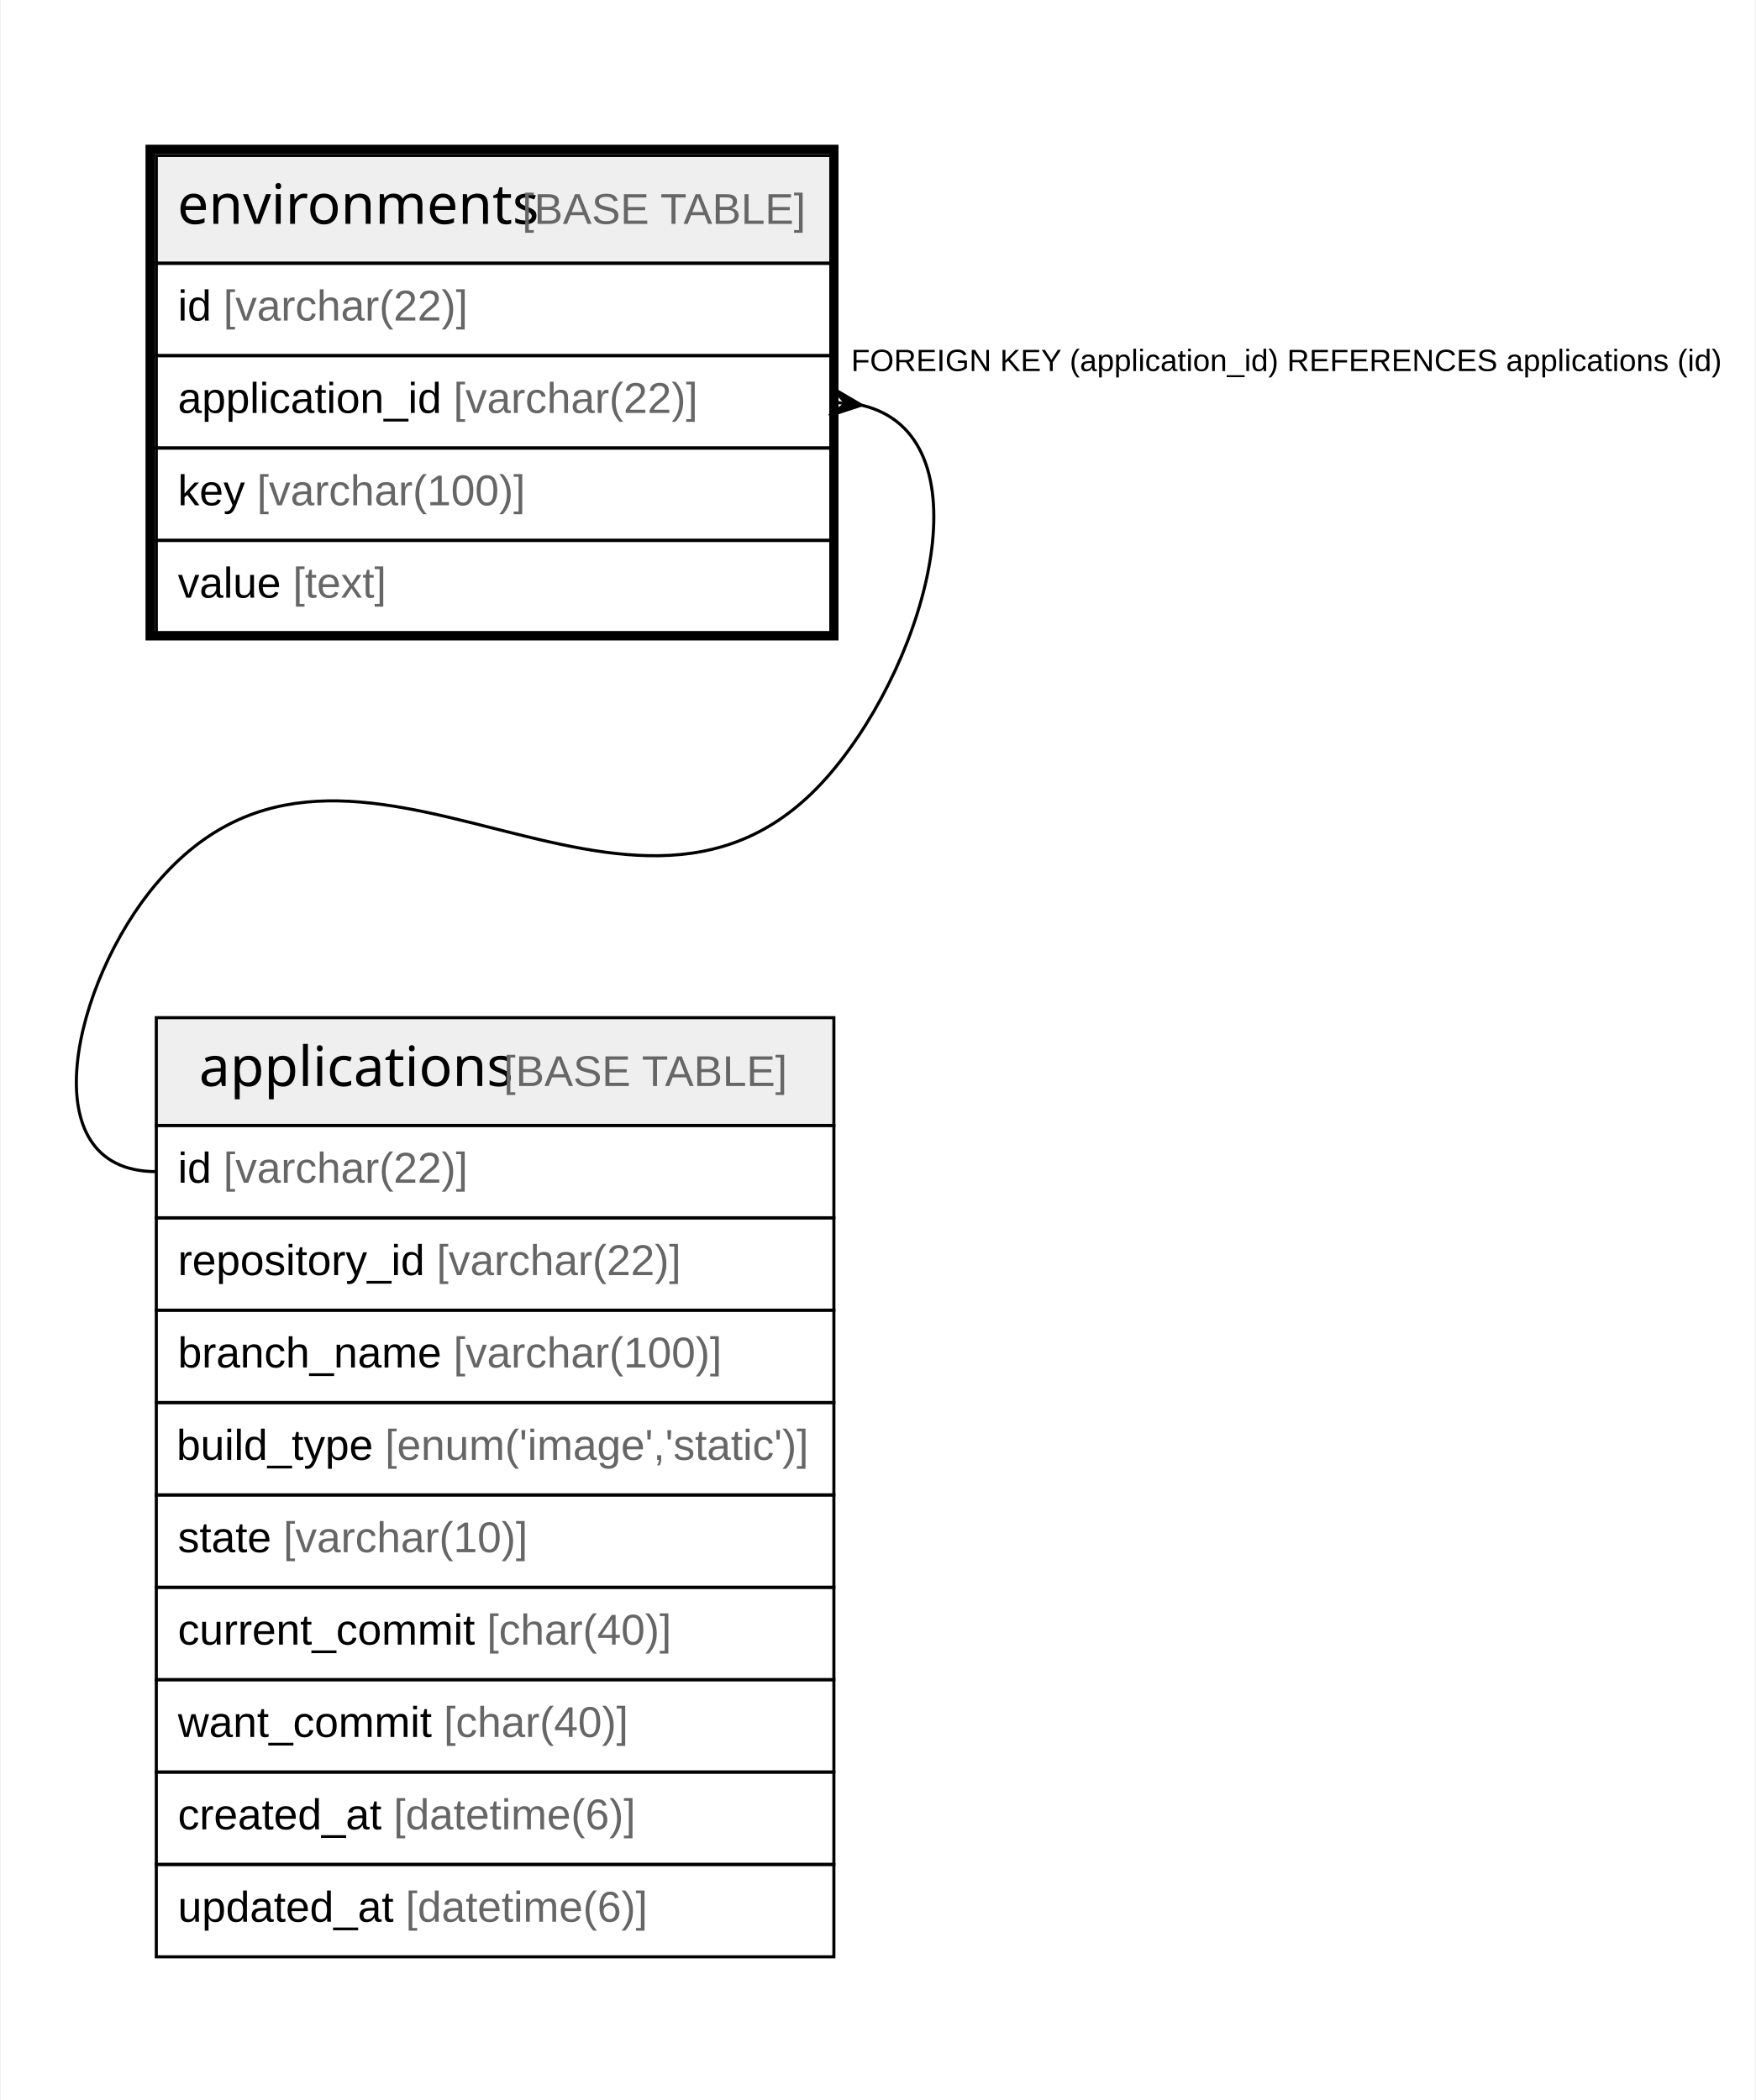
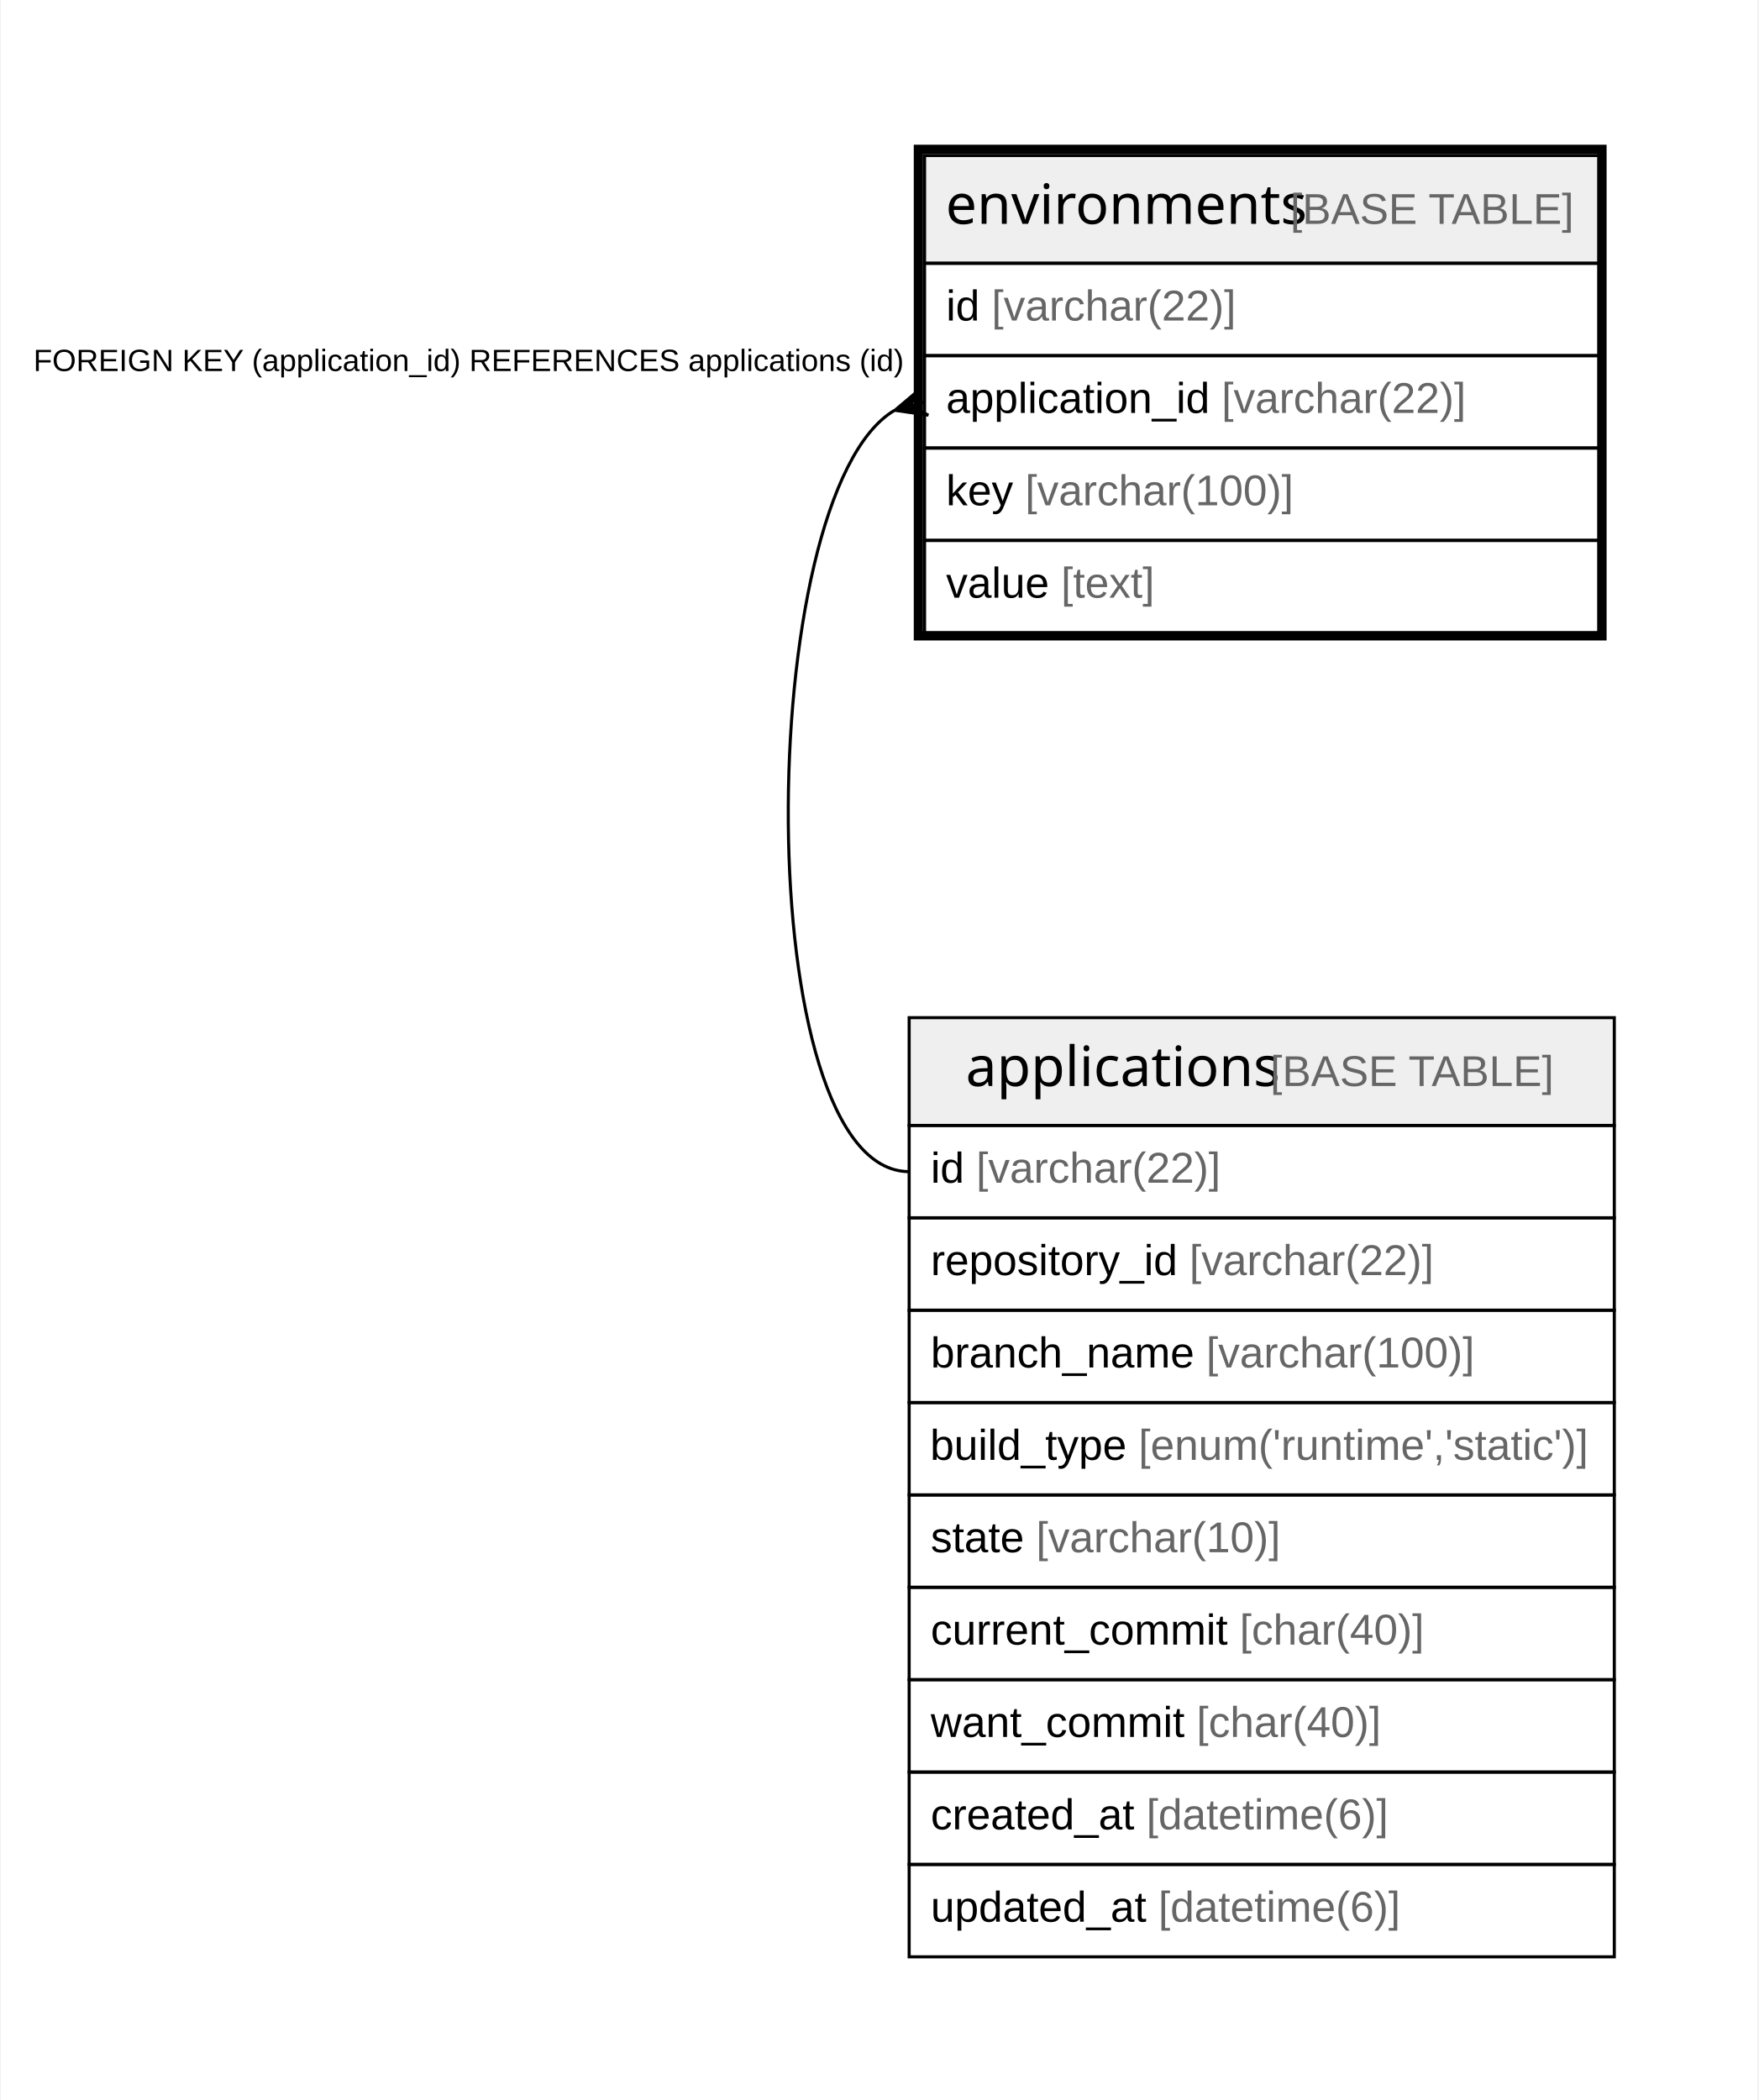
- <svg xmlns="http://www.w3.org/2000/svg" width="570pt" height="682pt" viewBox="0.00 0.00 569.50 682.00">
+ <svg xmlns="http://www.w3.org/2000/svg" width="571pt" height="682pt" viewBox="0.00 0.00 570.50 682.00">
  <g id="graph0" class="graph" transform="scale(1 1) rotate(0) translate(4 678)">
-     <polygon fill="#ffffff" stroke="transparent" points="-4,4 -4,-678 565.5,-678 565.5,4 -4,4" />
+     <polygon fill="#ffffff" stroke="transparent" points="-4,4 -4,-678 566.5,-678 566.5,4 -4,4" />
    <g id="node1" class="node">
-       <polygon fill="#efefef" stroke="transparent" points="46.5,-592.5 46.5,-627.5 265.5,-627.5 265.5,-592.5 46.5,-592.5" />
-       <polygon fill="none" stroke="#000000" points="46.5,-592.5 46.5,-627.5 265.5,-627.5 265.5,-592.5 46.5,-592.5" />
-       <text text-anchor="start" x="53.364" y="-605.3" font-family="Arial Bold" font-size="18.00" fill="#000000">environments</text>
-       <text text-anchor="start" x="161.382" y="-605.3" font-family="Arial" font-size="14.00" fill="#000000"> </text>
-       <text text-anchor="start" x="165.273" y="-605.3" font-family="Arial" font-size="14.00" fill="#666666">[BASE TABLE]</text>
-       <polygon fill="none" stroke="#000000" points="46.5,-562.5 46.5,-592.5 265.5,-592.5 265.5,-562.5 46.5,-562.5" />
-       <text text-anchor="start" x="53.5" y="-573.9" font-family="Arial" font-size="14.00" fill="#000000">id </text>
-       <text text-anchor="start" x="68.28" y="-573.9" font-family="Arial" font-size="14.00" fill="#666666">[varchar(22)]</text>
-       <polygon fill="none" stroke="#000000" points="46.5,-532.5 46.5,-562.5 265.5,-562.5 265.5,-532.5 46.5,-532.5" />
-       <text text-anchor="start" x="53.5" y="-543.9" font-family="Arial" font-size="14.00" fill="#000000">application_id </text>
-       <text text-anchor="start" x="142.968" y="-543.9" font-family="Arial" font-size="14.00" fill="#666666">[varchar(22)]</text>
-       <polygon fill="none" stroke="#000000" points="46.5,-502.5 46.5,-532.5 265.5,-532.5 265.5,-502.5 46.5,-502.5" />
-       <text text-anchor="start" x="53.5" y="-513.9" font-family="Arial" font-size="14.00" fill="#000000">key </text>
-       <text text-anchor="start" x="79.173" y="-513.9" font-family="Arial" font-size="14.00" fill="#666666">[varchar(100)]</text>
-       <polygon fill="none" stroke="#000000" points="46.5,-472.5 46.5,-502.5 265.5,-502.5 265.5,-472.5 46.5,-472.5" />
-       <text text-anchor="start" x="53.5" y="-483.9" font-family="Arial" font-size="14.00" fill="#000000">value </text>
-       <text text-anchor="start" x="90.845" y="-483.9" font-family="Arial" font-size="14.00" fill="#666666">[text]</text>
-       <polygon fill="none" stroke="#000000" stroke-width="3" points="44.5,-471.5 44.5,-629.5 266.5,-629.5 266.5,-471.5 44.5,-471.5" />
+       <polygon fill="#efefef" stroke="transparent" points="296,-592.5 296,-627.5 515,-627.5 515,-592.5 296,-592.5" />
+       <polygon fill="none" stroke="#000000" points="296,-592.5 296,-627.5 515,-627.5 515,-592.5 296,-592.5" />
+       <text text-anchor="start" x="302.864" y="-605.3" font-family="Arial Bold" font-size="18.00" fill="#000000">environments</text>
+       <text text-anchor="start" x="410.882" y="-605.3" font-family="Arial" font-size="14.00" fill="#000000"> </text>
+       <text text-anchor="start" x="414.773" y="-605.3" font-family="Arial" font-size="14.00" fill="#666666">[BASE TABLE]</text>
+       <polygon fill="none" stroke="#000000" points="296,-562.5 296,-592.5 515,-592.5 515,-562.5 296,-562.5" />
+       <text text-anchor="start" x="303" y="-573.9" font-family="Arial" font-size="14.00" fill="#000000">id </text>
+       <text text-anchor="start" x="317.78" y="-573.9" font-family="Arial" font-size="14.00" fill="#666666">[varchar(22)]</text>
+       <polygon fill="none" stroke="#000000" points="296,-532.5 296,-562.5 515,-562.5 515,-532.5 296,-532.5" />
+       <text text-anchor="start" x="303" y="-543.9" font-family="Arial" font-size="14.00" fill="#000000">application_id </text>
+       <text text-anchor="start" x="392.468" y="-543.9" font-family="Arial" font-size="14.00" fill="#666666">[varchar(22)]</text>
+       <polygon fill="none" stroke="#000000" points="296,-502.5 296,-532.5 515,-532.5 515,-502.5 296,-502.5" />
+       <text text-anchor="start" x="303" y="-513.9" font-family="Arial" font-size="14.00" fill="#000000">key </text>
+       <text text-anchor="start" x="328.673" y="-513.9" font-family="Arial" font-size="14.00" fill="#666666">[varchar(100)]</text>
+       <polygon fill="none" stroke="#000000" points="296,-472.5 296,-502.5 515,-502.5 515,-472.5 296,-472.5" />
+       <text text-anchor="start" x="303" y="-483.9" font-family="Arial" font-size="14.00" fill="#000000">value </text>
+       <text text-anchor="start" x="340.345" y="-483.9" font-family="Arial" font-size="14.00" fill="#666666">[text]</text>
+       <polygon fill="none" stroke="#000000" stroke-width="3" points="294,-471.5 294,-629.5 516,-629.5 516,-471.5 294,-471.5" />
    </g>
    <g id="node2" class="node">
-       <polygon fill="#efefef" stroke="transparent" points="46.5,-312.5 46.5,-347.5 266.5,-347.5 266.5,-312.5 46.5,-312.5" />
-       <polygon fill="none" stroke="#000000" points="46.5,-312.5 46.5,-347.5 266.5,-347.5 266.5,-312.5 46.5,-312.5" />
-       <text text-anchor="start" x="60.362" y="-325.3" font-family="Arial Bold" font-size="18.00" fill="#000000">applications</text>
-       <text text-anchor="start" x="155.384" y="-325.3" font-family="Arial" font-size="14.00" fill="#000000"> </text>
-       <text text-anchor="start" x="159.275" y="-325.3" font-family="Arial" font-size="14.00" fill="#666666">[BASE TABLE]</text>
-       <polygon fill="none" stroke="#000000" points="46.5,-282.5 46.5,-312.5 266.5,-312.5 266.5,-282.5 46.5,-282.5" />
-       <text text-anchor="start" x="53.5" y="-293.9" font-family="Arial" font-size="14.00" fill="#000000">id </text>
-       <text text-anchor="start" x="68.28" y="-293.9" font-family="Arial" font-size="14.00" fill="#666666">[varchar(22)]</text>
-       <polygon fill="none" stroke="#000000" points="46.5,-252.5 46.5,-282.5 266.5,-282.5 266.5,-252.5 46.5,-252.5" />
-       <text text-anchor="start" x="53.5" y="-263.9" font-family="Arial" font-size="14.00" fill="#000000">repository_id </text>
-       <text text-anchor="start" x="137.511" y="-263.9" font-family="Arial" font-size="14.00" fill="#666666">[varchar(22)]</text>
-       <polygon fill="none" stroke="#000000" points="46.5,-222.5 46.5,-252.5 266.5,-252.5 266.5,-222.5 46.5,-222.5" />
-       <text text-anchor="start" x="53.5" y="-233.9" font-family="Arial" font-size="14.00" fill="#000000">branch_name </text>
-       <text text-anchor="start" x="142.973" y="-233.9" font-family="Arial" font-size="14.00" fill="#666666">[varchar(100)]</text>
-       <polygon fill="none" stroke="#000000" points="46.5,-192.5 46.5,-222.5 266.5,-222.5 266.5,-192.5 46.5,-192.5" />
-       <text text-anchor="start" x="53.076" y="-203.9" font-family="Arial" font-size="14.00" fill="#000000">build_type </text>
-       <text text-anchor="start" x="120.766" y="-203.9" font-family="Arial" font-size="14.00" fill="#666666">[enum('image','static')]</text>
-       <polygon fill="none" stroke="#000000" points="46.5,-162.5 46.5,-192.5 266.5,-192.5 266.5,-162.5 46.5,-162.5" />
-       <text text-anchor="start" x="53.5" y="-173.9" font-family="Arial" font-size="14.00" fill="#000000">state </text>
-       <text text-anchor="start" x="87.737" y="-173.9" font-family="Arial" font-size="14.00" fill="#666666">[varchar(10)]</text>
-       <polygon fill="none" stroke="#000000" points="46.5,-132.5 46.5,-162.5 266.5,-162.5 266.5,-132.5 46.5,-132.5" />
-       <text text-anchor="start" x="53.5" y="-143.9" font-family="Arial" font-size="14.00" fill="#000000">current_commit </text>
-       <text text-anchor="start" x="153.834" y="-143.9" font-family="Arial" font-size="14.00" fill="#666666">[char(40)]</text>
-       <polygon fill="none" stroke="#000000" points="46.5,-102.5 46.5,-132.5 266.5,-132.5 266.5,-102.5 46.5,-102.5" />
-       <text text-anchor="start" x="53.5" y="-113.9" font-family="Arial" font-size="14.00" fill="#000000">want_commit </text>
-       <text text-anchor="start" x="139.837" y="-113.9" font-family="Arial" font-size="14.00" fill="#666666">[char(40)]</text>
-       <polygon fill="none" stroke="#000000" points="46.5,-72.5 46.5,-102.5 266.5,-102.5 266.5,-72.5 46.5,-72.5" />
-       <text text-anchor="start" x="53.5" y="-83.9" font-family="Arial" font-size="14.00" fill="#000000">created_at </text>
-       <text text-anchor="start" x="123.528" y="-83.9" font-family="Arial" font-size="14.00" fill="#666666">[datetime(6)]</text>
-       <polygon fill="none" stroke="#000000" points="46.5,-42.5 46.5,-72.5 266.5,-72.5 266.5,-42.5 46.5,-42.5" />
-       <text text-anchor="start" x="53.5" y="-53.9" font-family="Arial" font-size="14.00" fill="#000000">updated_at </text>
-       <text text-anchor="start" x="127.433" y="-53.9" font-family="Arial" font-size="14.00" fill="#666666">[datetime(6)]</text>
+       <polygon fill="#efefef" stroke="transparent" points="291,-312.5 291,-347.5 520,-347.5 520,-312.5 291,-312.5" />
+       <polygon fill="none" stroke="#000000" points="291,-312.5 291,-347.5 520,-347.5 520,-312.5 291,-312.5" />
+       <text text-anchor="start" x="309.362" y="-325.3" font-family="Arial Bold" font-size="18.00" fill="#000000">applications</text>
+       <text text-anchor="start" x="404.384" y="-325.3" font-family="Arial" font-size="14.00" fill="#000000"> </text>
+       <text text-anchor="start" x="408.275" y="-325.3" font-family="Arial" font-size="14.00" fill="#666666">[BASE TABLE]</text>
+       <polygon fill="none" stroke="#000000" points="291,-282.5 291,-312.5 520,-312.5 520,-282.5 291,-282.5" />
+       <text text-anchor="start" x="298" y="-293.9" font-family="Arial" font-size="14.00" fill="#000000">id </text>
+       <text text-anchor="start" x="312.78" y="-293.9" font-family="Arial" font-size="14.00" fill="#666666">[varchar(22)]</text>
+       <polygon fill="none" stroke="#000000" points="291,-252.5 291,-282.5 520,-282.5 520,-252.5 291,-252.5" />
+       <text text-anchor="start" x="298" y="-263.9" font-family="Arial" font-size="14.00" fill="#000000">repository_id </text>
+       <text text-anchor="start" x="382.011" y="-263.9" font-family="Arial" font-size="14.00" fill="#666666">[varchar(22)]</text>
+       <polygon fill="none" stroke="#000000" points="291,-222.5 291,-252.5 520,-252.5 520,-222.5 291,-222.5" />
+       <text text-anchor="start" x="298" y="-233.9" font-family="Arial" font-size="14.00" fill="#000000">branch_name </text>
+       <text text-anchor="start" x="387.473" y="-233.9" font-family="Arial" font-size="14.00" fill="#666666">[varchar(100)]</text>
+       <polygon fill="none" stroke="#000000" points="291,-192.5 291,-222.5 520,-222.5 520,-192.5 291,-192.5" />
+       <text text-anchor="start" x="297.801" y="-203.9" font-family="Arial" font-size="14.00" fill="#000000">build_type </text>
+       <text text-anchor="start" x="365.491" y="-203.9" font-family="Arial" font-size="14.00" fill="#666666">[enum('runtime','static')]</text>
+       <polygon fill="none" stroke="#000000" points="291,-162.5 291,-192.5 520,-192.5 520,-162.5 291,-162.5" />
+       <text text-anchor="start" x="298" y="-173.9" font-family="Arial" font-size="14.00" fill="#000000">state </text>
+       <text text-anchor="start" x="332.237" y="-173.9" font-family="Arial" font-size="14.00" fill="#666666">[varchar(10)]</text>
+       <polygon fill="none" stroke="#000000" points="291,-132.5 291,-162.5 520,-162.5 520,-132.5 291,-132.5" />
+       <text text-anchor="start" x="298" y="-143.9" font-family="Arial" font-size="14.00" fill="#000000">current_commit </text>
+       <text text-anchor="start" x="398.334" y="-143.9" font-family="Arial" font-size="14.00" fill="#666666">[char(40)]</text>
+       <polygon fill="none" stroke="#000000" points="291,-102.5 291,-132.5 520,-132.5 520,-102.5 291,-102.5" />
+       <text text-anchor="start" x="298" y="-113.9" font-family="Arial" font-size="14.00" fill="#000000">want_commit </text>
+       <text text-anchor="start" x="384.337" y="-113.9" font-family="Arial" font-size="14.00" fill="#666666">[char(40)]</text>
+       <polygon fill="none" stroke="#000000" points="291,-72.5 291,-102.5 520,-102.5 520,-72.5 291,-72.5" />
+       <text text-anchor="start" x="298" y="-83.9" font-family="Arial" font-size="14.00" fill="#000000">created_at </text>
+       <text text-anchor="start" x="368.028" y="-83.9" font-family="Arial" font-size="14.00" fill="#666666">[datetime(6)]</text>
+       <polygon fill="none" stroke="#000000" points="291,-42.5 291,-72.5 520,-72.5 520,-42.5 291,-42.5" />
+       <text text-anchor="start" x="298" y="-53.9" font-family="Arial" font-size="14.00" fill="#000000">updated_at </text>
+       <text text-anchor="start" x="371.933" y="-53.9" font-family="Arial" font-size="14.00" fill="#666666">[datetime(6)]</text>
    </g>
    <g id="edge1" class="edge">
-       <path fill="none" stroke="#000000" d="M275.486,-546.421C316.399,-536.788 297.793,-465.035 265.5,-427 201.658,-351.807 110.342,-466.193 46.5,-391 19.604,-359.322 4.944,-297.5 46.5,-297.5" />
-       <polygon fill="#000000" stroke="#000000" points="275.442,-546.426 265.017,-543.026 270.471,-546.963 265.5,-547.5 265.5,-547.5 265.5,-547.5 270.471,-546.963 265.983,-551.974 275.442,-546.426 275.442,-546.426" />
-       <text text-anchor="start" x="272.102" y="-557.5" font-family="Arial" font-size="10.00" fill="#000000">FOREIGN KEY (application_id) REFERENCES applications (id)</text>
+       <path fill="none" stroke="#000000" d="M286.176,-544.692C240.045,-517.227 238.906,-297.5 291,-297.5" />
+       <polygon fill="#000000" stroke="#000000" points="286.385,-544.752 294.763,-551.827 291.192,-546.126 296,-547.5 296,-547.5 296,-547.5 291.192,-546.126 297.237,-543.173 286.385,-544.752 286.385,-544.752" />
+       <text text-anchor="start" x="6.602" y="-557.5" font-family="Arial" font-size="10.00" fill="#000000">FOREIGN KEY (application_id) REFERENCES applications (id)</text>
    </g>
  </g>
</svg>
